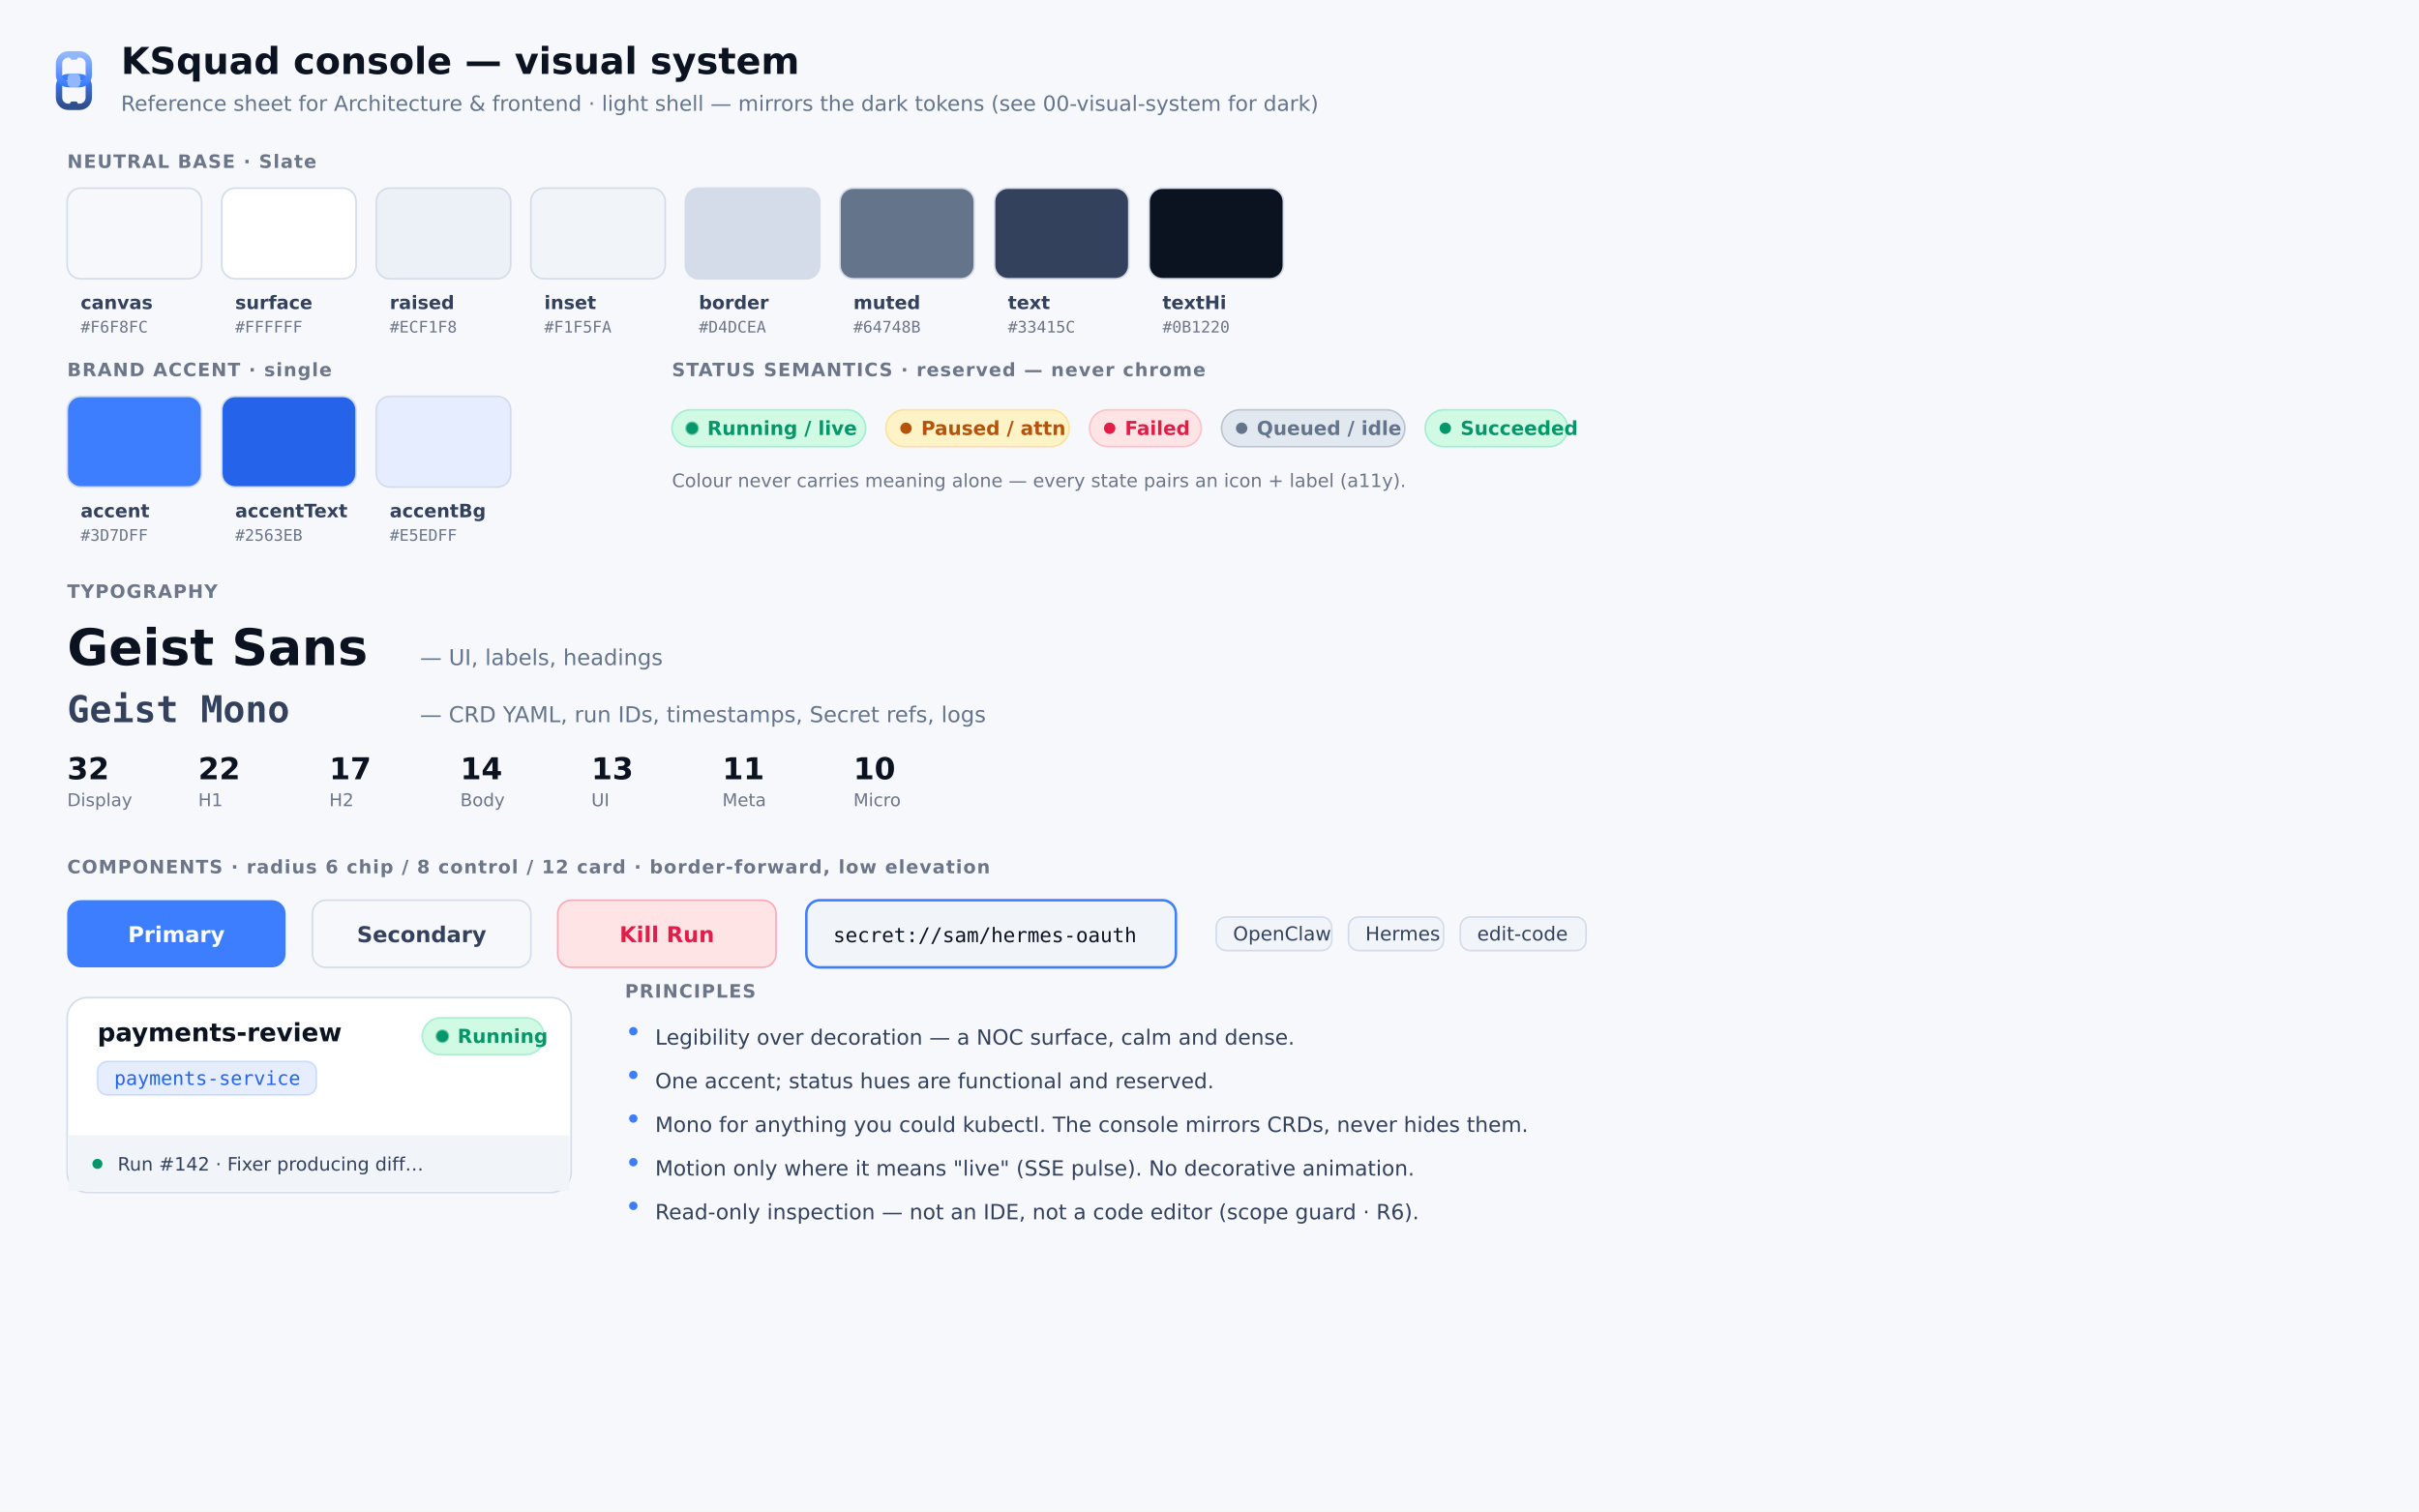
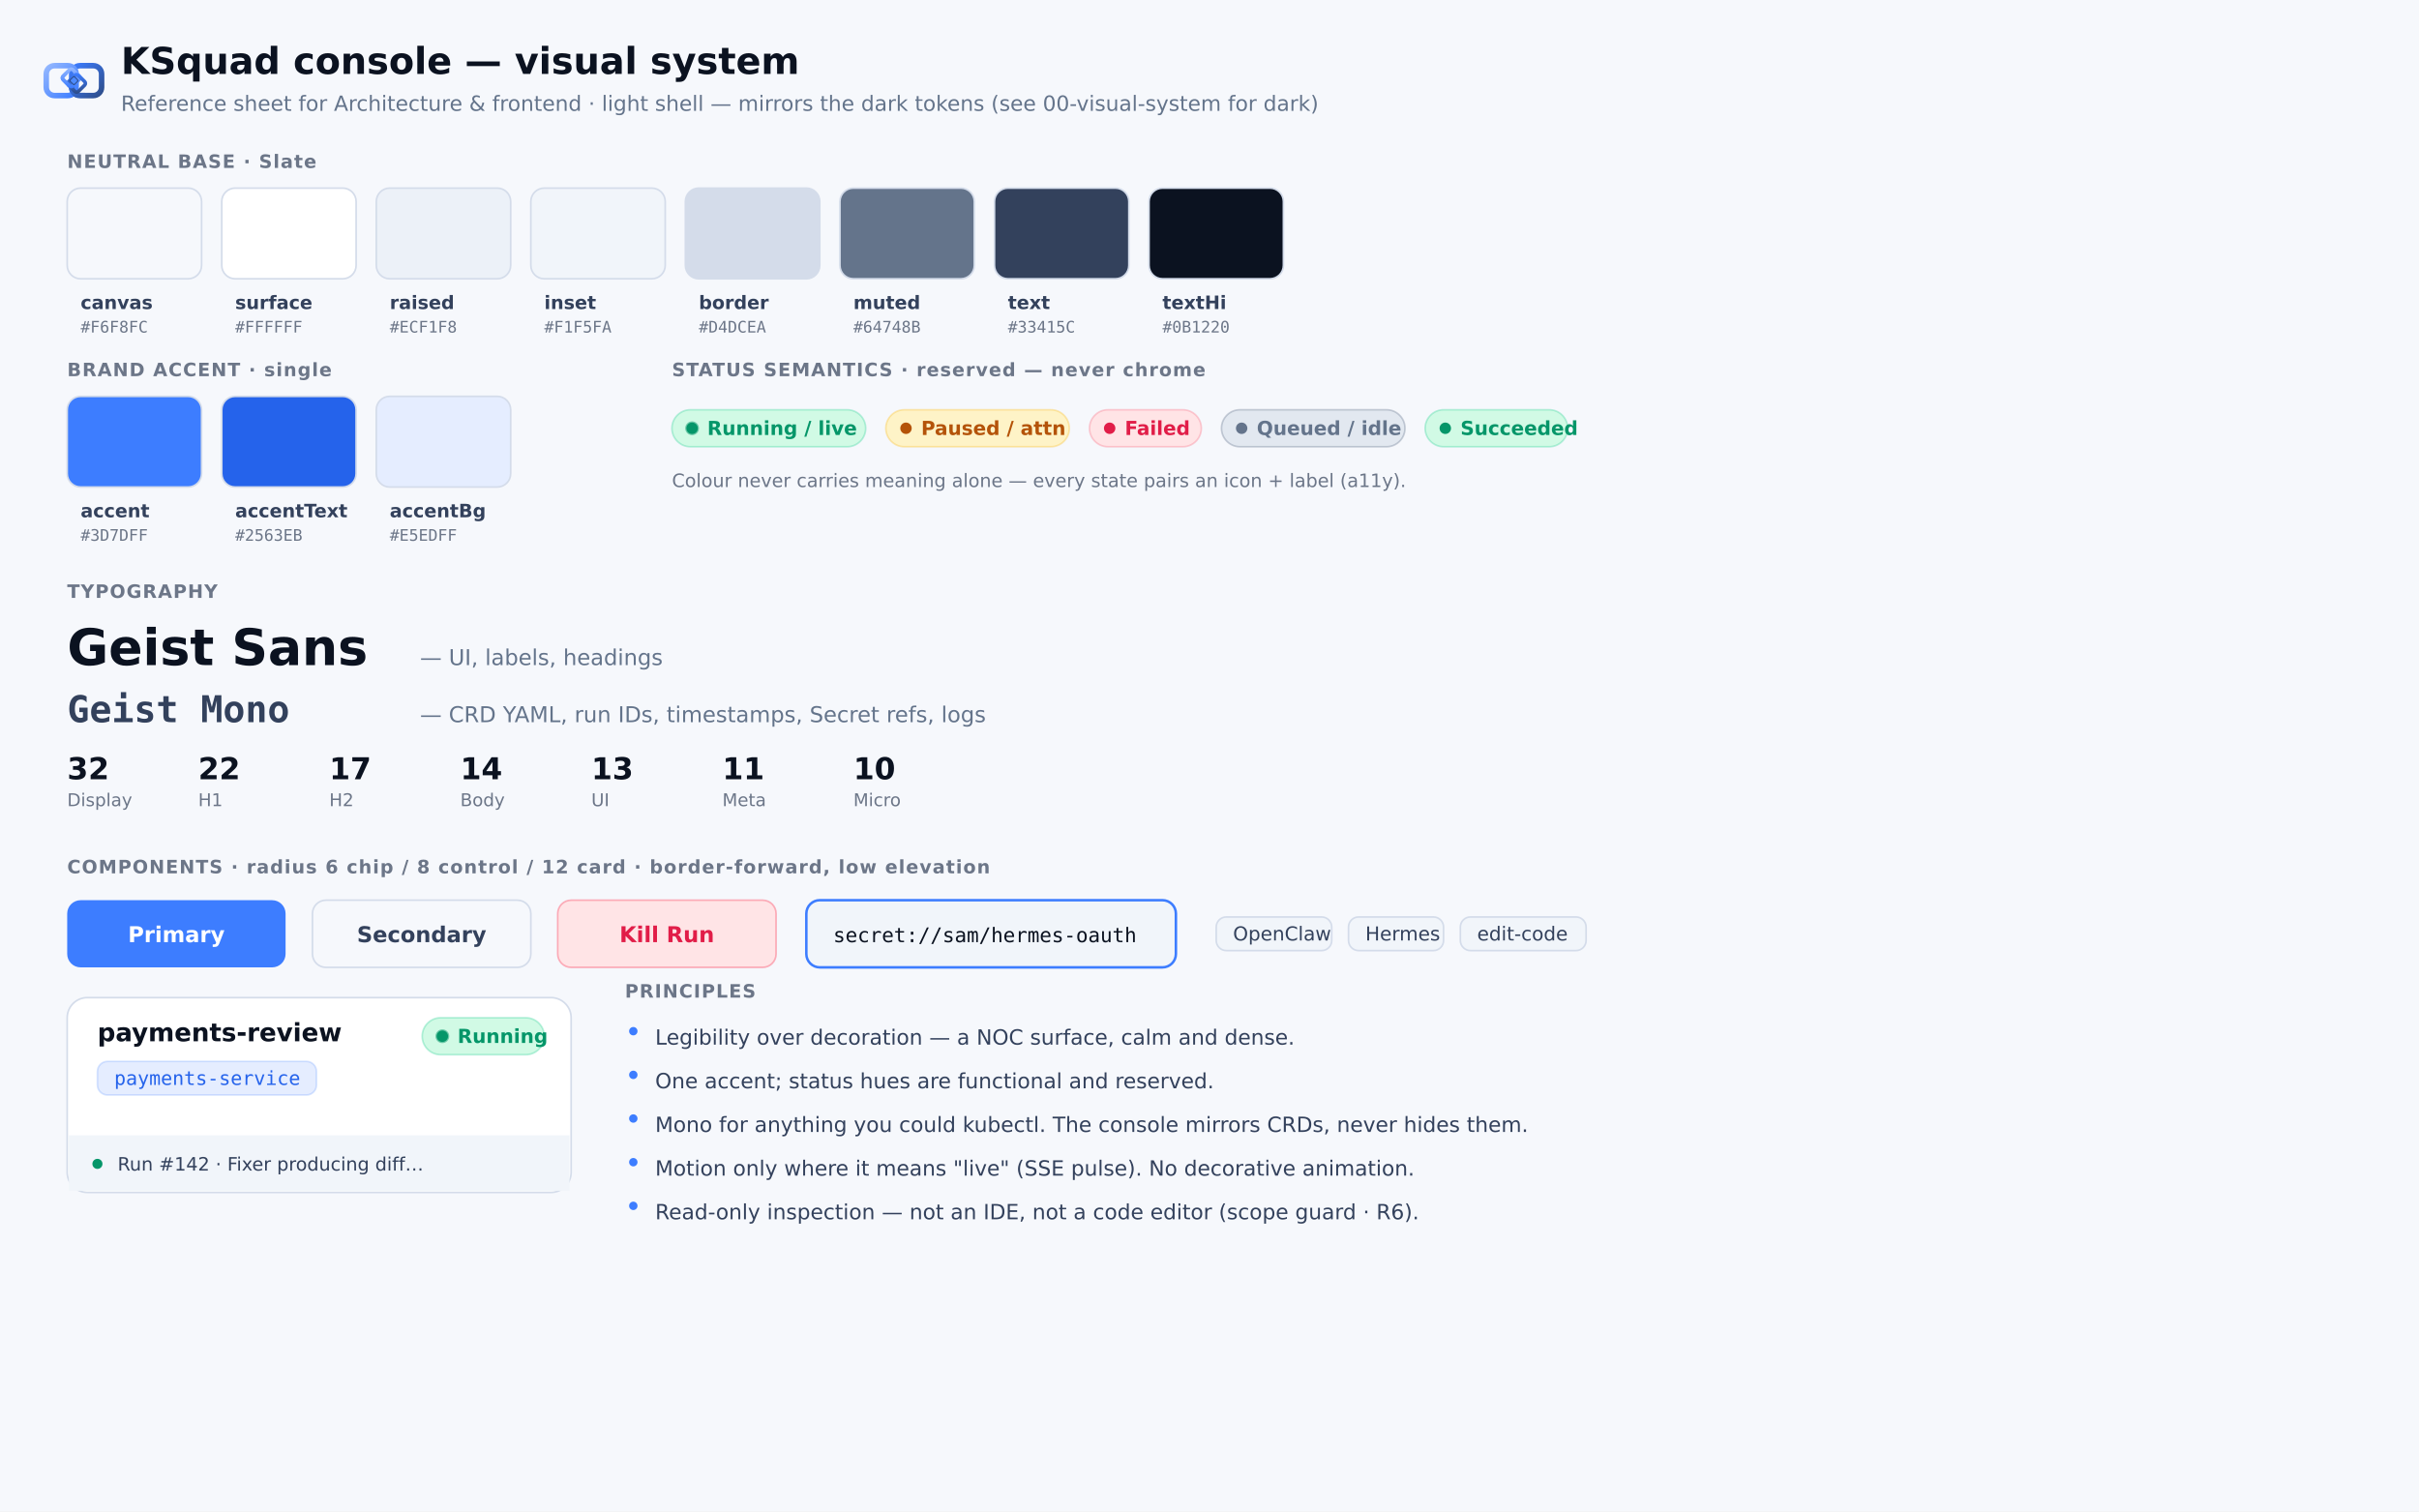
<svg xmlns="http://www.w3.org/2000/svg" width="1440" height="900" viewBox="0 0 1440 900" font-family="DejaVu Sans">
+   <defs>
+     <linearGradient id="odinL" x1="0" y1="0" x2="1" y2="1">
+       <stop offset="0" stop-color="#93B7FF" />
+       <stop offset="1" stop-color="#3D7DFF" />
+     </linearGradient>
+     <linearGradient id="odinR" x1="0" y1="0" x2="1" y2="1">
+       <stop offset="0" stop-color="#3D7DFF" />
+       <stop offset="1" stop-color="#2E4E8C" />
+     </linearGradient>
+     <clipPath id="odinCB">
+       <rect x="176" y="256" width="160" height="120" />
+     </clipPath>
+     <clipPath id="odinCK">
+       <rect x="166" y="256" width="180" height="120" />
+     </clipPath>
+   </defs>
  <defs>
    <linearGradient id="ringTop" x1="0" y1="0" x2="0" y2="1">
      <stop offset="0" stop-color="#93B7FF" />
      <stop offset="1" stop-color="#3D7DFF" />
    </linearGradient>
    <linearGradient id="ringBot" x1="0" y1="0" x2="0" y2="1">
      <stop offset="0" stop-color="#3D7DFF" />
      <stop offset="1" stop-color="#2E4E8C" />
    </linearGradient>
  </defs>
  <rect x="0" y="0" width="1440" height="900" rx="0" ry="0" fill="#F6F8FC" stroke="none" stroke-width="1" />
  <g transform="translate(44,48) scale(0.42169) translate(-50,-50)">
-     <rect x="29" y="45" width="42" height="42" rx="13" fill="none" stroke="url(#ringBot)" stroke-width="9" />
-     <rect x="29" y="13" width="42" height="42" rx="13" fill="none" stroke="url(#ringTop)" stroke-width="9" />
-     <rect x="41" y="41" width="18" height="18" rx="5" fill="#93B7FF" />
-     <rect x="44.5" y="9.5" width="11" height="11" rx="3" fill="#93B7FF" />
-     <rect x="44.5" y="79.5" width="11" height="11" rx="3" fill="#2E4E8C" />
+     <g transform="scale(0.195313)">
+       <path d="M300,148 h96 a60,60 0 0 1 60,60 v96 a60,60 0 0 1 -60,60 h-96 a60,60 0 0 1 -60,-60 v-96 a60,60 0 0 1 60,-60 z" fill="none" stroke="url(#odinR)" stroke-width="40" stroke-linejoin="round" />
+       <path d="M116,148 h96 a60,60 0 0 1 60,60 v96 a60,60 0 0 1 -60,60 h-96 a60,60 0 0 1 -60,-60 v-96 a60,60 0 0 1 60,-60 z" fill="none" stroke="url(#odinL)" stroke-width="40" stroke-linejoin="round" />
+       <g clip-path="url(#odinCB)">
+         <path d="M300,148 h96 a60,60 0 0 1 60,60 v96 a60,60 0 0 1 -60,60 h-96 a60,60 0 0 1 -60,-60 v-96 a60,60 0 0 1 60,-60 z" fill="none" stroke="url(#odinR)" stroke-width="40" stroke-linejoin="round" />
+       </g>
+       <g transform="rotate(45 256 256)">
+         <path d="M196,206 h64 a18,18 0 0 1 18,18 v64 a18,18 0 0 1 -18,18 h-64 a18,18 0 0 1 -18,-18 v-64 a18,18 0 0 1 18,-18 z" fill="none" stroke="url(#odinL)" stroke-width="26" stroke-linejoin="round" />
+         <path d="M252,206 h64 a18,18 0 0 1 18,18 v64 a18,18 0 0 1 -18,18 h-64 a18,18 0 0 1 -18,-18 v-64 a18,18 0 0 1 18,-18 z" fill="none" stroke="url(#odinR)" stroke-width="26" stroke-linejoin="round" />
+         <g clip-path="url(#odinCK)">
+           <path d="M196,206 h64 a18,18 0 0 1 18,18 v64 a18,18 0 0 1 -18,18 h-64 a18,18 0 0 1 -18,-18 v-64 a18,18 0 0 1 18,-18 z" fill="none" stroke="url(#odinL)" stroke-width="26" stroke-linejoin="round" />
+         </g>
+         <rect x="230" y="230" width="52" height="52" rx="9" fill="#2E4E8C" />
+         <rect x="237" y="237" width="38" height="38" rx="7" fill="#4D8BFF" />
+       </g>
+     </g>
  </g>
  <text x="72" y="44" font-family="DejaVu Sans" font-size="22" fill="#0B1220" font-weight="700" text-anchor="start">KSquad console — visual system</text>
  <text x="72" y="66" font-family="DejaVu Sans" font-size="12.5" fill="#64748B" font-weight="400" text-anchor="start">Reference sheet for Architecture &amp; frontend · light shell — mirrors the dark tokens (see 00-visual-system for dark)</text>
  <text x="40" y="100" font-family="DejaVu Sans" font-size="11" fill="#6C7688" font-weight="600" text-anchor="start" letter-spacing="0.6">NEUTRAL BASE  ·  Slate</text>
  <rect x="40" y="112" width="80" height="54" rx="8" ry="8" fill="#F6F8FC" stroke="#D4DCEA" stroke-width="1" />
  <text x="48" y="184" font-family="DejaVu Sans" font-size="11" fill="#33415C" font-weight="600" text-anchor="start">canvas</text>
  <text x="48" y="198" font-family="DejaVu Sans Mono" font-size="9.5" fill="#6C7688" font-weight="400" text-anchor="start">#F6F8FC</text>
  <rect x="132" y="112" width="80" height="54" rx="8" ry="8" fill="#FFFFFF" stroke="#D4DCEA" stroke-width="1" />
  <text x="140" y="184" font-family="DejaVu Sans" font-size="11" fill="#33415C" font-weight="600" text-anchor="start">surface</text>
  <text x="140" y="198" font-family="DejaVu Sans Mono" font-size="9.5" fill="#6C7688" font-weight="400" text-anchor="start">#FFFFFF</text>
  <rect x="224" y="112" width="80" height="54" rx="8" ry="8" fill="#ECF1F8" stroke="#D4DCEA" stroke-width="1" />
  <text x="232" y="184" font-family="DejaVu Sans" font-size="11" fill="#33415C" font-weight="600" text-anchor="start">raised</text>
  <text x="232" y="198" font-family="DejaVu Sans Mono" font-size="9.5" fill="#6C7688" font-weight="400" text-anchor="start">#ECF1F8</text>
  <rect x="316" y="112" width="80" height="54" rx="8" ry="8" fill="#F1F5FA" stroke="#D4DCEA" stroke-width="1" />
  <text x="324" y="184" font-family="DejaVu Sans" font-size="11" fill="#33415C" font-weight="600" text-anchor="start">inset</text>
  <text x="324" y="198" font-family="DejaVu Sans Mono" font-size="9.5" fill="#6C7688" font-weight="400" text-anchor="start">#F1F5FA</text>
  <rect x="408" y="112" width="80" height="54" rx="8" ry="8" fill="#D4DCEA" stroke="#D4DCEA" stroke-width="1" />
  <text x="416" y="184" font-family="DejaVu Sans" font-size="11" fill="#33415C" font-weight="600" text-anchor="start">border</text>
  <text x="416" y="198" font-family="DejaVu Sans Mono" font-size="9.5" fill="#6C7688" font-weight="400" text-anchor="start">#D4DCEA</text>
  <rect x="500" y="112" width="80" height="54" rx="8" ry="8" fill="#64748B" stroke="#D4DCEA" stroke-width="1" />
  <text x="508" y="184" font-family="DejaVu Sans" font-size="11" fill="#33415C" font-weight="600" text-anchor="start">muted</text>
  <text x="508" y="198" font-family="DejaVu Sans Mono" font-size="9.5" fill="#6C7688" font-weight="400" text-anchor="start">#64748B</text>
  <rect x="592" y="112" width="80" height="54" rx="8" ry="8" fill="#33415C" stroke="#D4DCEA" stroke-width="1" />
  <text x="600" y="184" font-family="DejaVu Sans" font-size="11" fill="#33415C" font-weight="600" text-anchor="start">text</text>
  <text x="600" y="198" font-family="DejaVu Sans Mono" font-size="9.5" fill="#6C7688" font-weight="400" text-anchor="start">#33415C</text>
  <rect x="684" y="112" width="80" height="54" rx="8" ry="8" fill="#0B1220" stroke="#D4DCEA" stroke-width="1" />
  <text x="692" y="184" font-family="DejaVu Sans" font-size="11" fill="#33415C" font-weight="600" text-anchor="start">textHi</text>
  <text x="692" y="198" font-family="DejaVu Sans Mono" font-size="9.5" fill="#6C7688" font-weight="400" text-anchor="start">#0B1220</text>
  <text x="40" y="224" font-family="DejaVu Sans" font-size="11" fill="#6C7688" font-weight="600" text-anchor="start" letter-spacing="0.6">BRAND ACCENT  ·  single</text>
  <rect x="40" y="236" width="80" height="54" rx="8" ry="8" fill="#3D7DFF" stroke="#D4DCEA" stroke-width="1" />
  <text x="48" y="308" font-family="DejaVu Sans" font-size="11" fill="#33415C" font-weight="600" text-anchor="start">accent</text>
  <text x="48" y="322" font-family="DejaVu Sans Mono" font-size="9.5" fill="#6C7688" font-weight="400" text-anchor="start">#3D7DFF</text>
  <rect x="132" y="236" width="80" height="54" rx="8" ry="8" fill="#2563EB" stroke="#D4DCEA" stroke-width="1" />
  <text x="140" y="308" font-family="DejaVu Sans" font-size="11" fill="#33415C" font-weight="600" text-anchor="start">accentText</text>
  <text x="140" y="322" font-family="DejaVu Sans Mono" font-size="9.5" fill="#6C7688" font-weight="400" text-anchor="start">#2563EB</text>
  <rect x="224" y="236" width="80" height="54" rx="8" ry="8" fill="#E5EDFF" stroke="#D4DCEA" stroke-width="1" />
  <text x="232" y="308" font-family="DejaVu Sans" font-size="11" fill="#33415C" font-weight="600" text-anchor="start">accentBg</text>
  <text x="232" y="322" font-family="DejaVu Sans Mono" font-size="9.5" fill="#6C7688" font-weight="400" text-anchor="start">#E5EDFF</text>
  <text x="400" y="224" font-family="DejaVu Sans" font-size="11" fill="#6C7688" font-weight="600" text-anchor="start" letter-spacing="0.6">STATUS SEMANTICS  ·  reserved — never chrome</text>
  <rect x="400" y="244" width="115.33" height="22" rx="11" ry="11" fill="#D1FAE5" stroke="#34D39955" stroke-width="1" />
  <circle cx="412" cy="255" r="3.4" fill="#059669" />
  <circle cx="412" cy="255" r="3.4" fill="none" stroke="#059669" stroke-width="1.4" opacity="0.5">
    <animate attributeName="r" values="3.4;8;3.4" dur="1.8s" repeatCount="indefinite" />
    <animate attributeName="opacity" values="0.55;0;0.55" dur="1.8s" repeatCount="indefinite" />
  </circle>
  <text x="421" y="259" font-family="DejaVu Sans" font-size="11.5" fill="#059669" font-weight="600" text-anchor="start">Running / live</text>
  <rect x="527.33" y="244" width="109.235" height="22" rx="11" ry="11" fill="#FEF3C7" stroke="#FBBF2455" stroke-width="1" />
  <circle cx="539.33" cy="255" r="3.4" fill="#B45309" />
  <text x="548.33" y="259" font-family="DejaVu Sans" font-size="11.5" fill="#B45309" font-weight="600" text-anchor="start">Paused / attn</text>
  <rect x="648.565" y="244" width="66.57" height="22" rx="11" ry="11" fill="#FFE4E6" stroke="#FB718555" stroke-width="1" />
  <circle cx="660.565" cy="255" r="3.4" fill="#E11D48" />
  <text x="669.565" y="259" font-family="DejaVu Sans" font-size="11.5" fill="#E11D48" font-weight="600" text-anchor="start">Failed</text>
  <rect x="727.135" y="244" width="109.235" height="22" rx="11" ry="11" fill="#E2E8F0" stroke="#64748B55" stroke-width="1" />
  <circle cx="739.135" cy="255" r="3.4" fill="#64748B" />
  <text x="748.135" y="259" font-family="DejaVu Sans" font-size="11.5" fill="#64748B" font-weight="600" text-anchor="start">Queued / idle</text>
  <rect x="848.37" y="244" width="84.855" height="22" rx="11" ry="11" fill="#D1FAE5" stroke="#34D39955" stroke-width="1" />
  <circle cx="860.37" cy="255" r="3.4" fill="#059669" />
  <text x="869.37" y="259" font-family="DejaVu Sans" font-size="11.5" fill="#059669" font-weight="600" text-anchor="start">Succeeded</text>
  <text x="400" y="290" font-family="DejaVu Sans" font-size="11" fill="#6C7688" font-weight="400" text-anchor="start">Colour never carries meaning alone — every state pairs an icon + label (a11y).</text>
  <text x="40" y="356" font-family="DejaVu Sans" font-size="11" fill="#6C7688" font-weight="600" text-anchor="start" letter-spacing="0.6">TYPOGRAPHY</text>
  <text x="40" y="396" font-family="DejaVu Sans" font-size="30" fill="#0B1220" font-weight="700" text-anchor="start">Geist Sans</text>
  <text x="250" y="396" font-family="DejaVu Sans" font-size="13" fill="#64748B" font-weight="400" text-anchor="start">— UI, labels, headings</text>
  <text x="40" y="430" font-family="DejaVu Sans Mono" font-size="22" fill="#33415C" font-weight="600" text-anchor="start">Geist Mono</text>
  <text x="250" y="430" font-family="DejaVu Sans" font-size="13" fill="#64748B" font-weight="400" text-anchor="start">— CRD YAML, run IDs, timestamps, Secret refs, logs</text>
  <text x="40" y="464" font-family="DejaVu Sans" font-size="18" fill="#0B1220" font-weight="700" text-anchor="start">32</text>
  <text x="40" y="480" font-family="DejaVu Sans" font-size="10.5" fill="#6C7688" font-weight="400" text-anchor="start">Display</text>
  <text x="118" y="464" font-family="DejaVu Sans" font-size="18" fill="#0B1220" font-weight="700" text-anchor="start">22</text>
  <text x="118" y="480" font-family="DejaVu Sans" font-size="10.5" fill="#6C7688" font-weight="400" text-anchor="start">H1</text>
  <text x="196" y="464" font-family="DejaVu Sans" font-size="18" fill="#0B1220" font-weight="700" text-anchor="start">17</text>
  <text x="196" y="480" font-family="DejaVu Sans" font-size="10.5" fill="#6C7688" font-weight="400" text-anchor="start">H2</text>
  <text x="274" y="464" font-family="DejaVu Sans" font-size="18" fill="#0B1220" font-weight="700" text-anchor="start">14</text>
  <text x="274" y="480" font-family="DejaVu Sans" font-size="10.5" fill="#6C7688" font-weight="400" text-anchor="start">Body</text>
  <text x="352" y="464" font-family="DejaVu Sans" font-size="18" fill="#0B1220" font-weight="700" text-anchor="start">13</text>
  <text x="352" y="480" font-family="DejaVu Sans" font-size="10.5" fill="#6C7688" font-weight="400" text-anchor="start">UI</text>
  <text x="430" y="464" font-family="DejaVu Sans" font-size="18" fill="#0B1220" font-weight="700" text-anchor="start">11</text>
  <text x="430" y="480" font-family="DejaVu Sans" font-size="10.5" fill="#6C7688" font-weight="400" text-anchor="start">Meta</text>
  <text x="508" y="464" font-family="DejaVu Sans" font-size="18" fill="#0B1220" font-weight="700" text-anchor="start">10</text>
  <text x="508" y="480" font-family="DejaVu Sans" font-size="10.5" fill="#6C7688" font-weight="400" text-anchor="start">Micro</text>
  <text x="40" y="520" font-family="DejaVu Sans" font-size="11" fill="#6C7688" font-weight="600" text-anchor="start" letter-spacing="0.6">COMPONENTS  ·  radius 6 chip / 8 control / 12 card  ·  border-forward, low elevation</text>
  <rect x="40" y="536" width="130" height="40" rx="8" ry="8" fill="#3D7DFF" stroke="none" stroke-width="1" />
  <text x="105" y="561" font-family="DejaVu Sans" font-size="13" fill="#fff" font-weight="700" text-anchor="middle">Primary</text>
  <rect x="186" y="536" width="130" height="40" rx="8" ry="8" fill="none" stroke="#D4DCEA" stroke-width="1" />
  <text x="251" y="561" font-family="DejaVu Sans" font-size="13" fill="#33415C" font-weight="600" text-anchor="middle">Secondary</text>
  <rect x="332" y="536" width="130" height="40" rx="8" ry="8" fill="#FFE4E6" stroke="#FB718588" stroke-width="1" />
  <text x="397" y="561" font-family="DejaVu Sans" font-size="13" fill="#E11D48" font-weight="700" text-anchor="middle">Kill Run</text>
  <rect x="480" y="536" width="220" height="40" rx="8" ry="8" fill="#F1F5FA" stroke="#3D7DFF" stroke-width="1.5" />
  <text x="496" y="561" font-family="DejaVu Sans Mono" font-size="12" fill="#0B1220" font-weight="400" text-anchor="start">secret://sam/hermes-oauth</text>
  <rect x="724" y="546" width="68.76" height="20" rx="6" ry="6" fill="#F1F5FA" stroke="#D4DCEA" stroke-width="1" />
  <text x="734" y="560" font-family="DejaVu Sans" font-size="11.5" fill="#33415C" font-weight="400" text-anchor="start">OpenClaw</text>
  <rect x="802.76" y="546" width="56.57" height="20" rx="6" ry="6" fill="#F1F5FA" stroke="#D4DCEA" stroke-width="1" />
  <text x="812.76" y="560" font-family="DejaVu Sans" font-size="11.5" fill="#33415C" font-weight="400" text-anchor="start">Hermes</text>
  <rect x="869.33" y="546" width="74.855" height="20" rx="6" ry="6" fill="#F1F5FA" stroke="#D4DCEA" stroke-width="1" />
  <text x="879.33" y="560" font-family="DejaVu Sans" font-size="11.5" fill="#33415C" font-weight="400" text-anchor="start">edit-code</text>
  <rect x="40" y="594" width="300" height="116" rx="12" ry="12" fill="#FFFFFF" stroke="#D4DCEA" stroke-width="1" />
  <text x="58" y="620" font-family="DejaVu Sans" font-size="15" fill="#0B1220" font-weight="700" text-anchor="start">payments-review</text>
  <rect x="251.335" y="606" width="72.665" height="22" rx="11" ry="11" fill="#D1FAE5" stroke="#34D39955" stroke-width="1" />
  <circle cx="263.335" cy="617" r="3.4" fill="#059669" />
  <circle cx="263.335" cy="617" r="3.4" fill="none" stroke="#059669" stroke-width="1.4" opacity="0.5">
    <animate attributeName="r" values="3.4;8;3.4" dur="1.8s" repeatCount="indefinite" />
    <animate attributeName="opacity" values="0.55;0;0.55" dur="1.8s" repeatCount="indefinite" />
  </circle>
  <text x="272.335" y="621" font-family="DejaVu Sans" font-size="11.5" fill="#059669" font-weight="600" text-anchor="start">Running</text>
  <rect x="58" y="632" width="130.4" height="20" rx="6" ry="6" fill="#E5EDFF" stroke="#3D7DFF33" stroke-width="1" />
  <text x="68" y="646" font-family="DejaVu Sans Mono" font-size="11.5" fill="#2563EB" font-weight="400" text-anchor="start">payments-service</text>
  <rect x="41" y="676" width="298" height="33" rx="0" ry="0" fill="#F1F5FA" stroke="none" stroke-width="1" />
  <circle cx="58" cy="693" r="3" fill="#059669" />
  <text x="70" y="697" font-family="DejaVu Sans" font-size="11" fill="#33415C" font-weight="400" text-anchor="start">Run #142 · Fixer producing diff…</text>
  <text x="372" y="594" font-family="DejaVu Sans" font-size="11" fill="#6C7688" font-weight="600" text-anchor="start" letter-spacing="0.6">PRINCIPLES</text>
  <circle cx="377" cy="614" r="2.5" fill="#3D7DFF" />
  <text x="390" y="622" font-family="DejaVu Sans" font-size="12.5" fill="#33415C" font-weight="400" text-anchor="start">Legibility over decoration — a NOC surface, calm and dense.</text>
  <circle cx="377" cy="640" r="2.5" fill="#3D7DFF" />
  <text x="390" y="648" font-family="DejaVu Sans" font-size="12.5" fill="#33415C" font-weight="400" text-anchor="start">One accent; status hues are functional and reserved.</text>
  <circle cx="377" cy="666" r="2.5" fill="#3D7DFF" />
  <text x="390" y="674" font-family="DejaVu Sans" font-size="12.5" fill="#33415C" font-weight="400" text-anchor="start">Mono for anything you could kubectl. The console mirrors CRDs, never hides them.</text>
  <circle cx="377" cy="692" r="2.5" fill="#3D7DFF" />
  <text x="390" y="700" font-family="DejaVu Sans" font-size="12.5" fill="#33415C" font-weight="400" text-anchor="start">Motion only where it means "live" (SSE pulse). No decorative animation.</text>
  <circle cx="377" cy="718" r="2.5" fill="#3D7DFF" />
  <text x="390" y="726" font-family="DejaVu Sans" font-size="12.5" fill="#33415C" font-weight="400" text-anchor="start">Read-only inspection — not an IDE, not a code editor (scope guard · R6).</text>
</svg>
